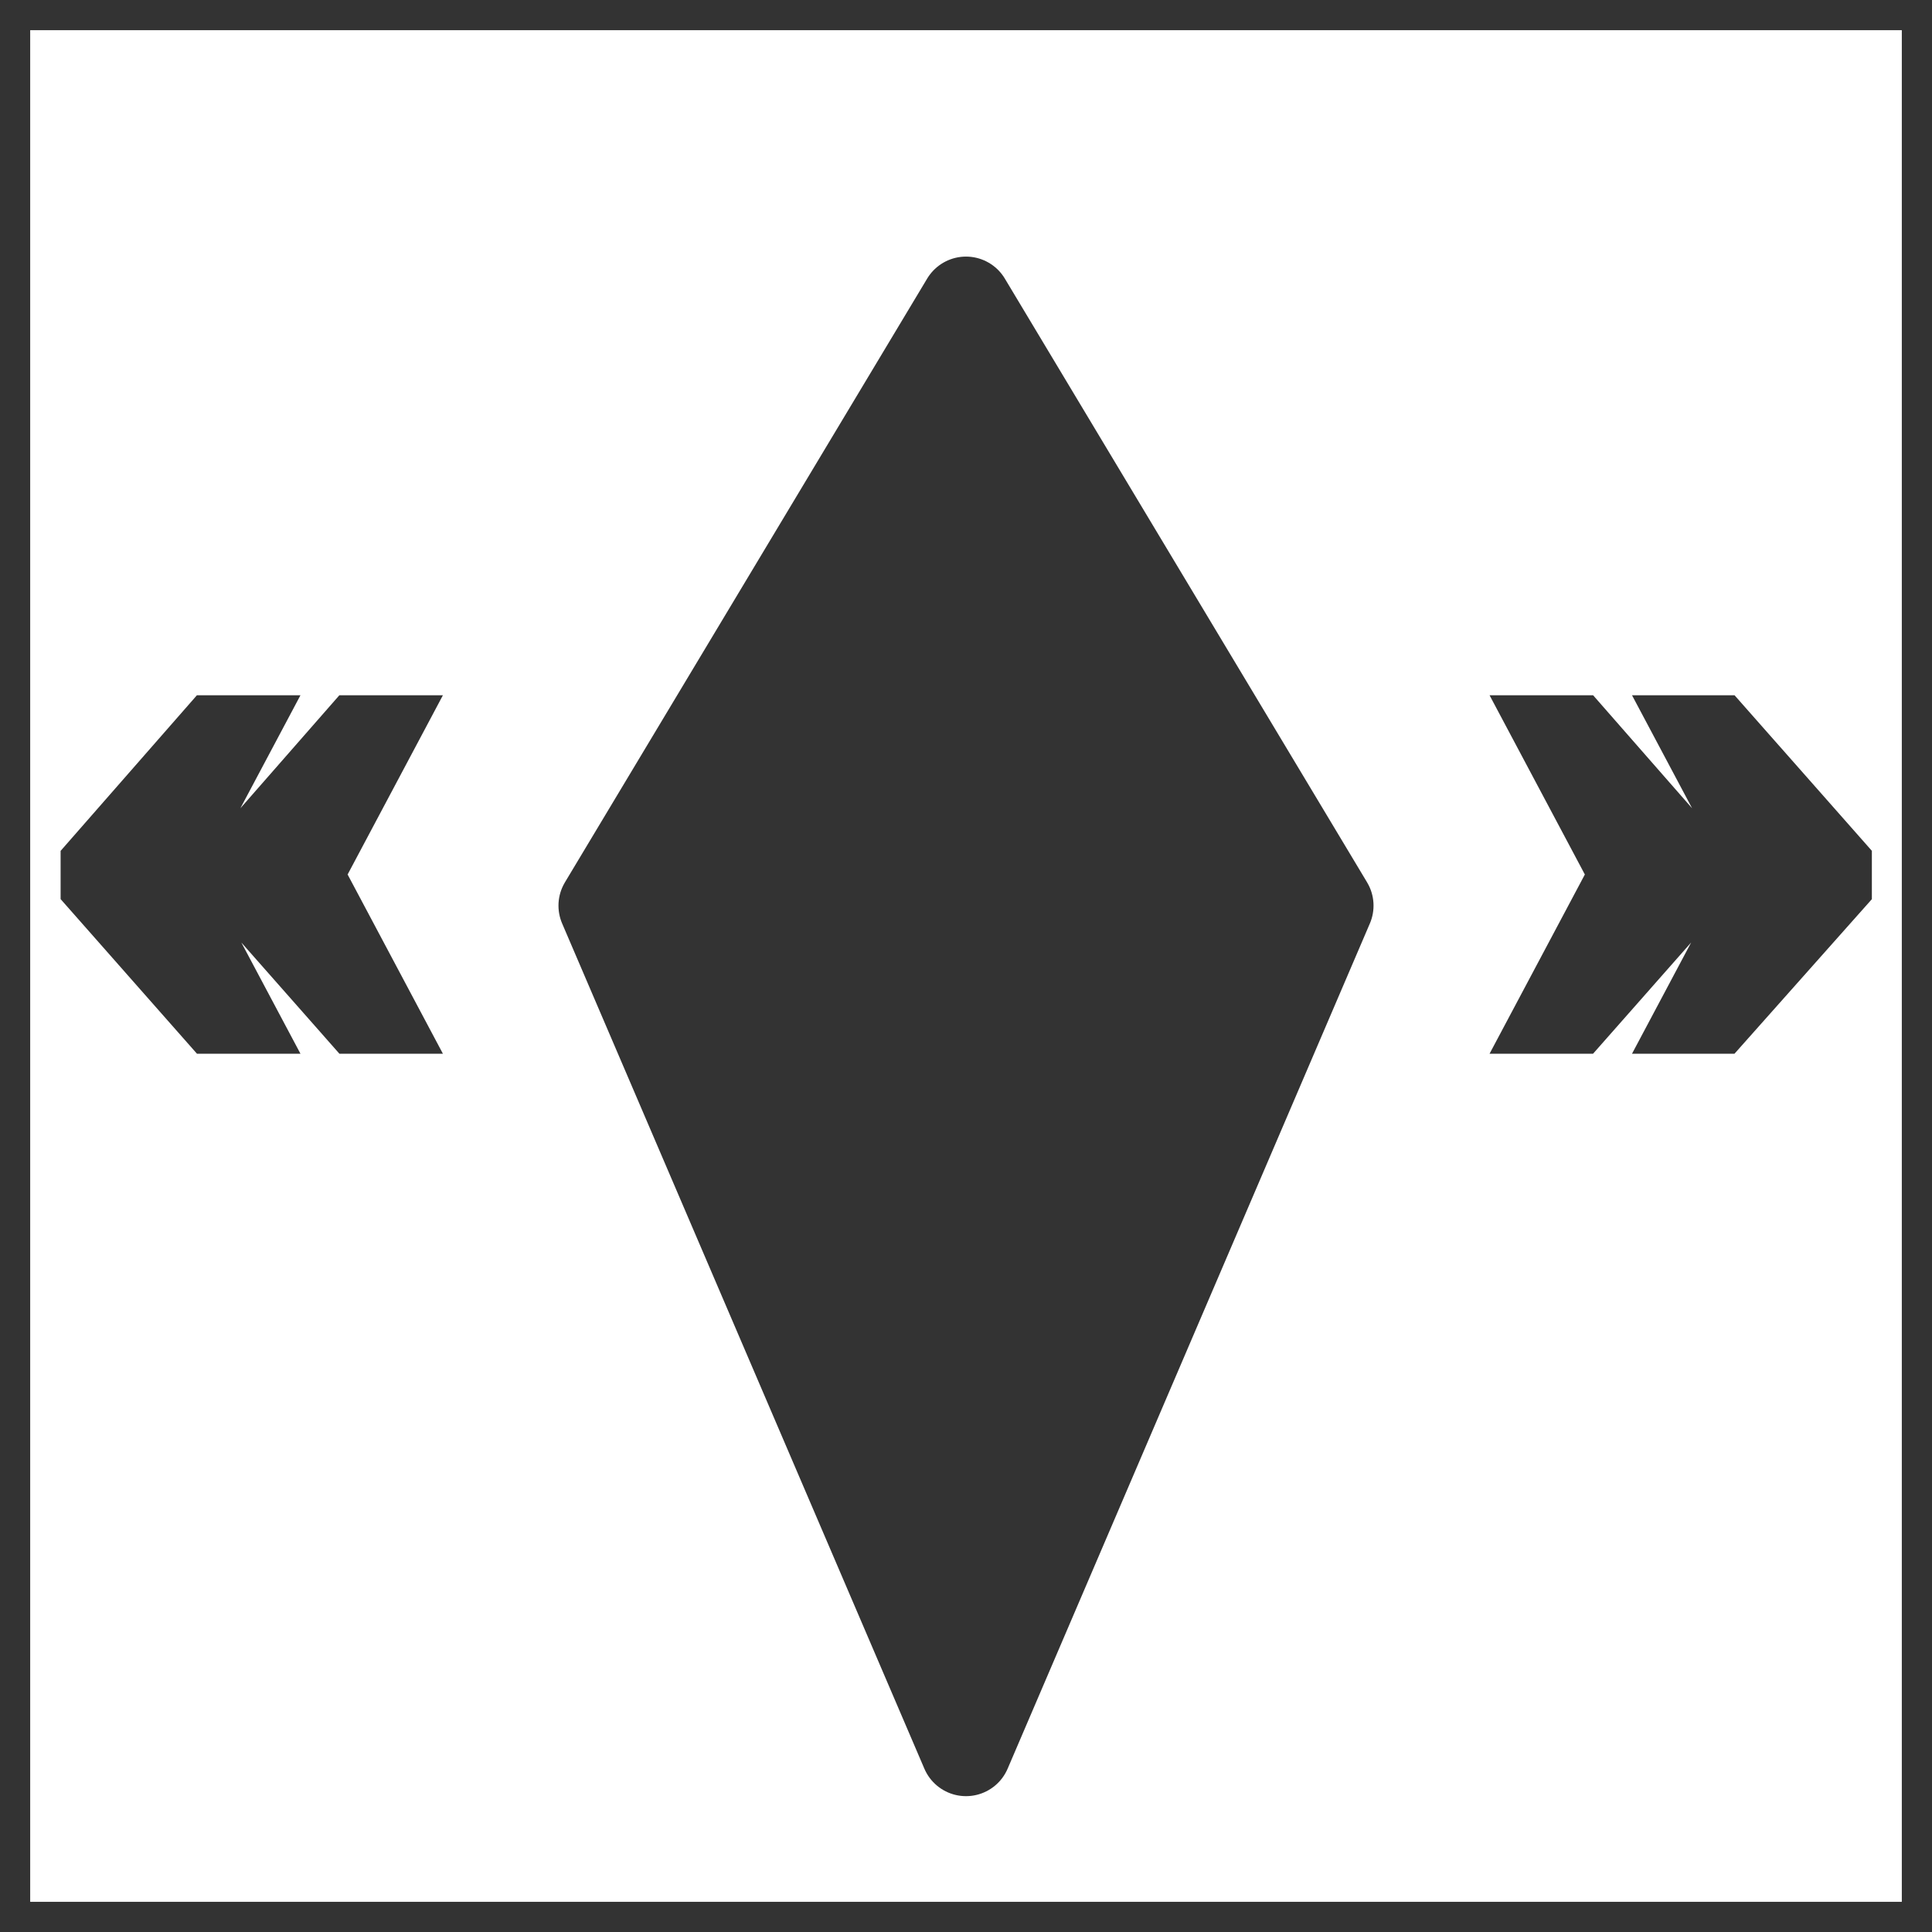
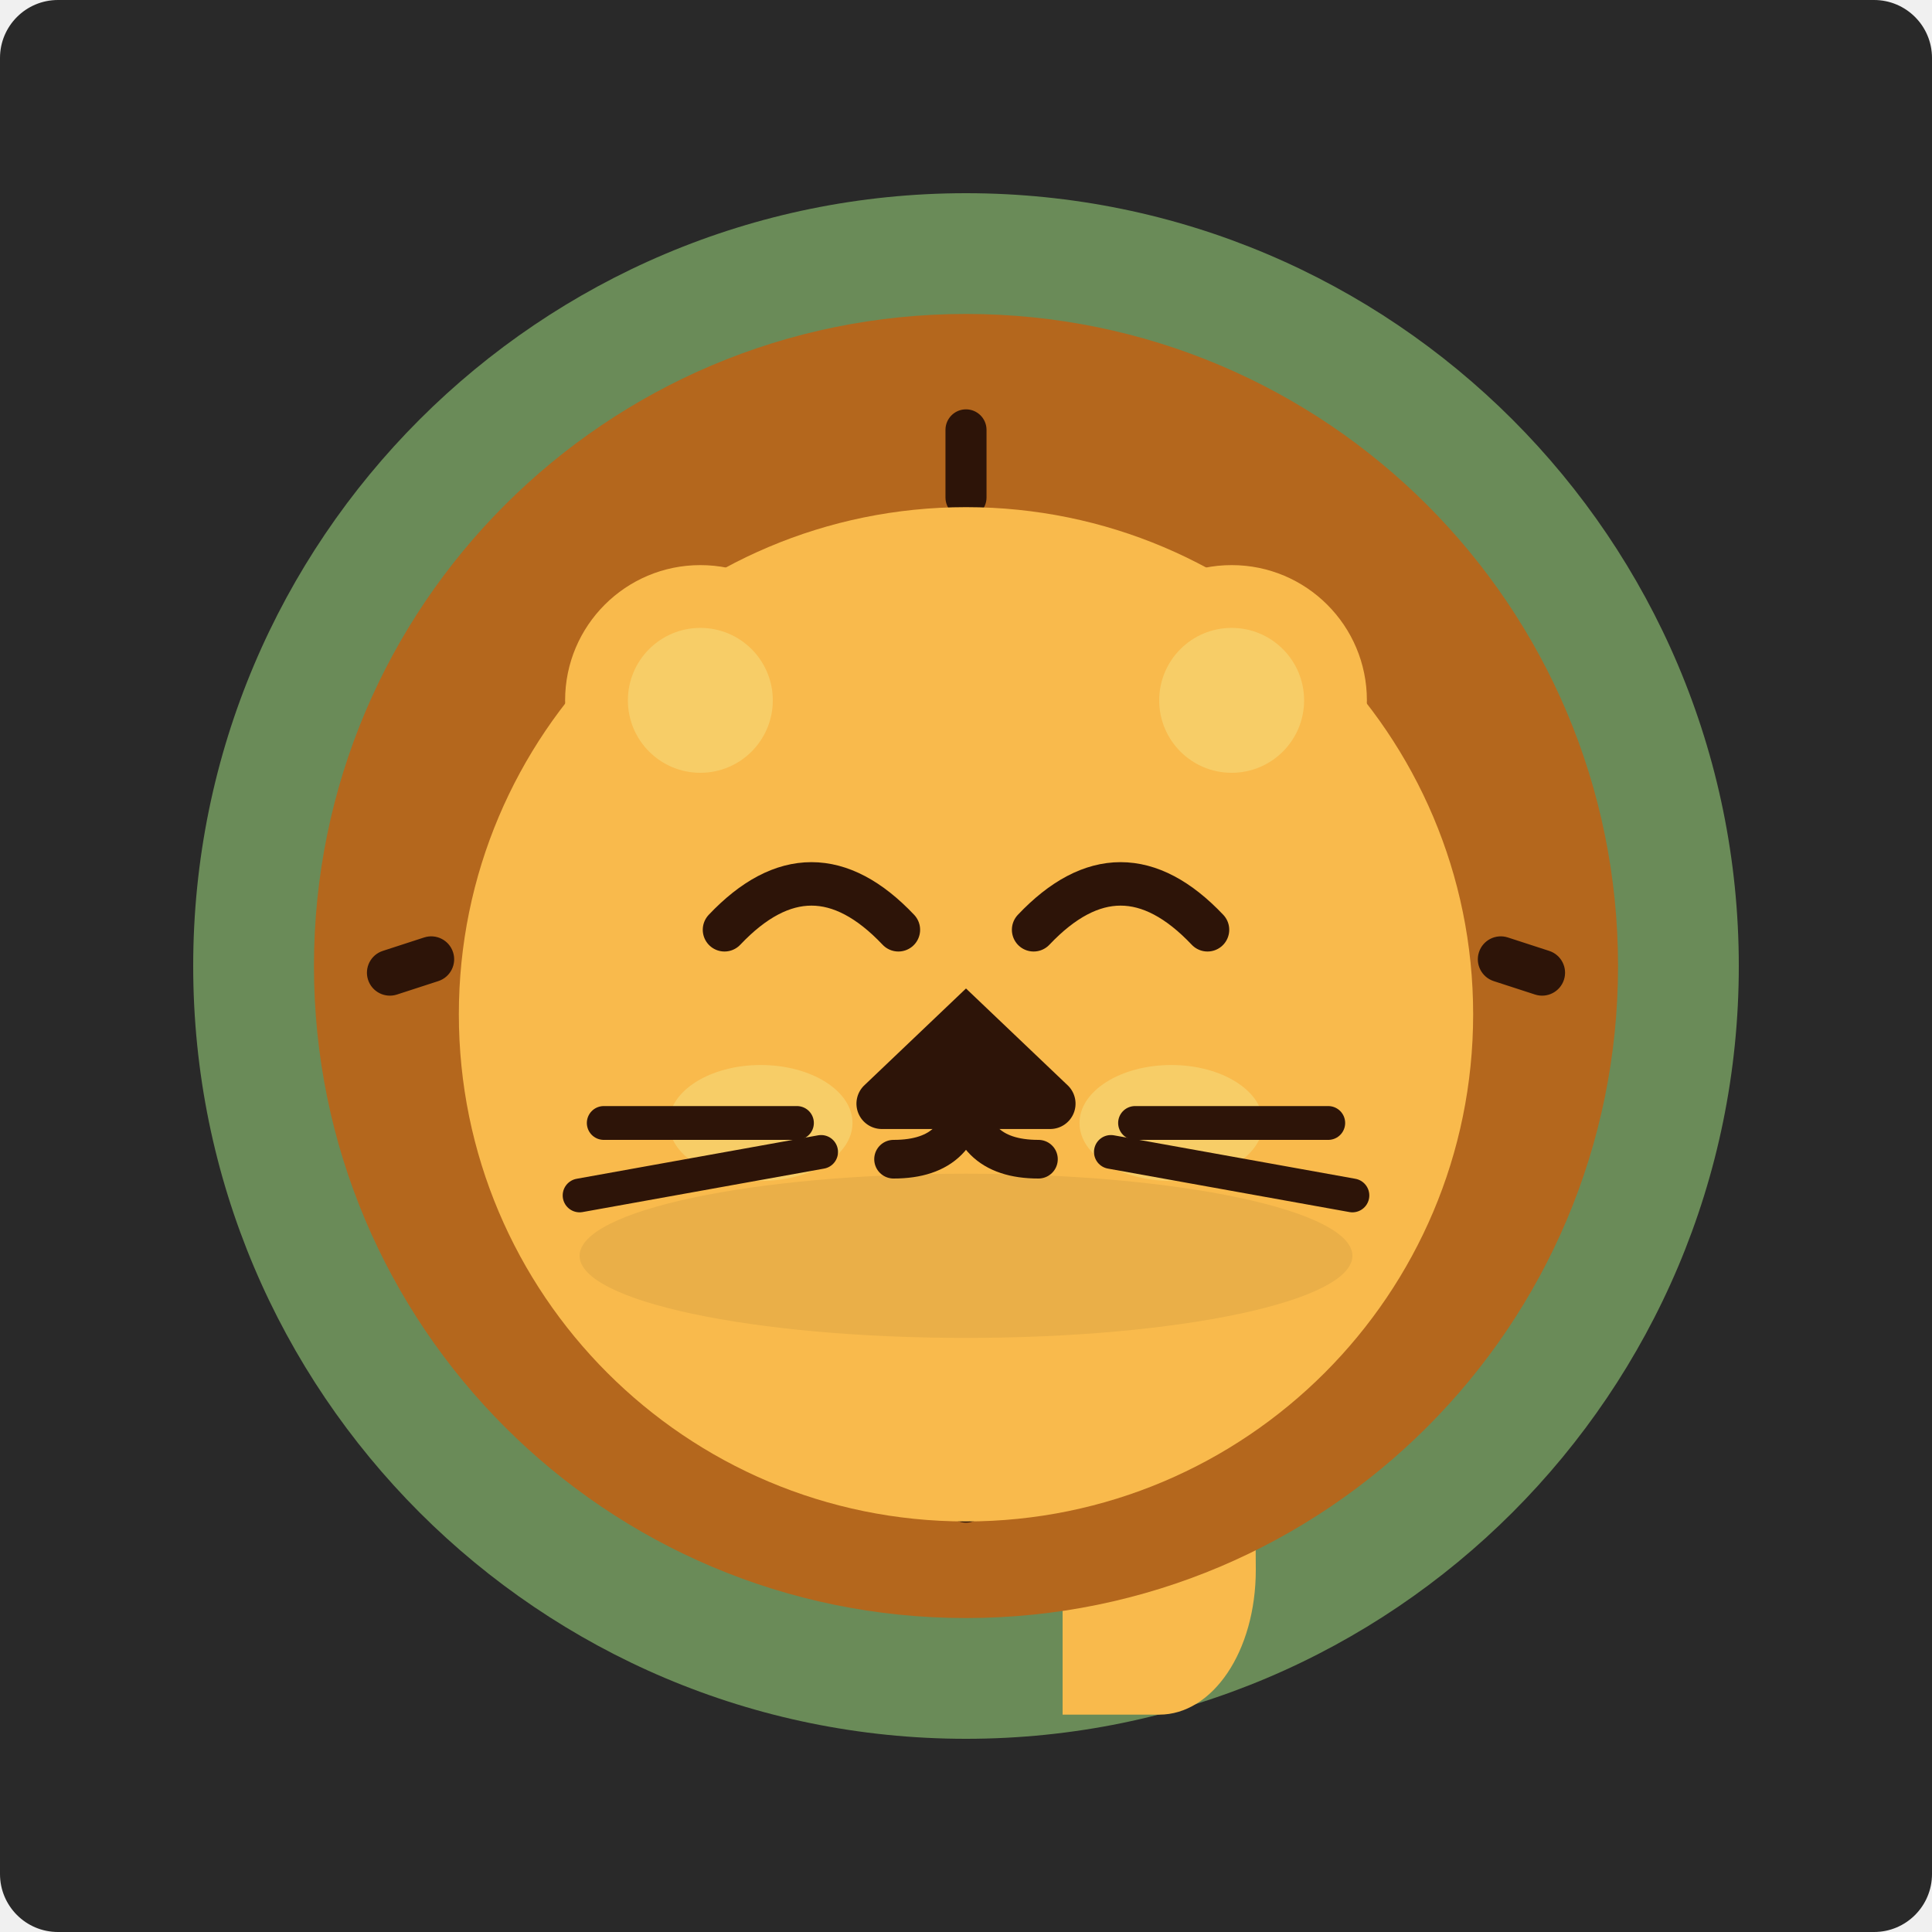
- <svg xmlns="http://www.w3.org/2000/svg" viewBox="0 0 32 32">
-   <rect x="0" y="0" width="32" height="32" />
-   <g transform="translate(16,15)">
-     <text x="-12" y="3" font-size="13" text-anchor="middle" font-family="serif" fill="#333">«</text>
-     <g fill="none" stroke="#333" stroke-width="1.5" stroke-linecap="round" stroke-linejoin="round">
-       <path d="M0 -10 L6 0 L0 14 L-6 0 Z" />
-       <circle cx="0" cy="1" r="2" fill="#333" stroke="none" />
-     </g>
-     <text x="12" y="3" font-size="13" text-anchor="middle" font-family="serif" fill="#333">»</text>
+ <svg xmlns="http://www.w3.org/2000/svg" viewBox="0 0 800 800" role="img" aria-label="Icona leoncino">
+   <defs>
+     <style>
+       .bg{fill:#292929}
+       .ring{fill:#6A8B58}
+       .mane{fill:#B4671D}
+       .face{fill:#F9BA4C}
+       .detail{fill:#2D1408;stroke:#2D1408}
+       .light{fill:#F7CD67}
+     </style>
+   </defs>
+   <rect class="bg" width="800" height="800" rx="24" />
+   <circle class="ring" cx="400" cy="400" r="320" />
+   <path class="face" d="M520,650c0,34-18,60-40,60h-40V520h40c22,0,40,36,40,130Z" />
+   <circle class="mane" cx="400" cy="400" r="270" />
+   <rect class="detail" x="392" y="170" width="16" height="44" rx="8" />
+   <rect class="detail" x="392" y="586" width="16" height="44" rx="8" />
+   <rect class="detail" width="36" height="18" rx="9" transform="translate(0 0) rotate(-18 170 400)" x="152" y="391" />
+   <rect class="detail" width="36" height="18" rx="9" transform="translate(0 0) rotate(18 630 400)" x="612" y="391" />
+   <circle class="face" cx="400" cy="420" r="210" />
+   <g>
+     <circle class="face" cx="290" cy="290" r="56" />
+     <circle class="face" cx="510" cy="290" r="56" />
+     <circle class="light" cx="290" cy="290" r="30" />
+     <circle class="light" cx="510" cy="290" r="30" />
  </g>
-   <style>
-         rect { 
-             fill: #ffffff; 
-             stroke: #333333; 
-         }
-         text, path, circle { 
-             fill: #333333; 
-             stroke: #333333; 
-         }
-         @media (prefers-color-scheme: dark) {
-             rect { 
-                 fill: #1a1a1a; 
-             }
-             text, path, circle { 
-                 stroke: #ffffff; 
-             }
-         }
-     </style>
+   <g fill="none" stroke="#2D1408" stroke-linecap="round" stroke-width="18">
+     <path d="M300 385q36-38 72 0" />
+     <path d="M428 385q36-38 72 0" />
+   </g>
+   <path class="detail" d="M400 410l42 40a10 10 0 0 1-7 17h-70a10 10 0 0 1-7-17l42-40z" />
+   <g fill="none" stroke="#2D1408" stroke-linecap="round" stroke-width="16">
+     <path d="M400 450q0 30-30 30" />
+     <path d="M400 450q0 30 30 30" />
+   </g>
+   <ellipse class="light" cx="315" cy="465" rx="38" ry="24" />
+   <ellipse class="light" cx="485" cy="465" rx="38" ry="24" />
+   <g fill="none" stroke="#2D1408" stroke-linecap="round" stroke-width="14">
+     <path d="M250 465h80" />
+     <path d="M240 495l100-18" />
+     <path d="M550 465h-80" />
+     <path d="M560 495l-100-18" />
+   </g>
+   <ellipse cx="400" cy="520" rx="160" ry="34" fill="#000" opacity=".06" />
</svg>
